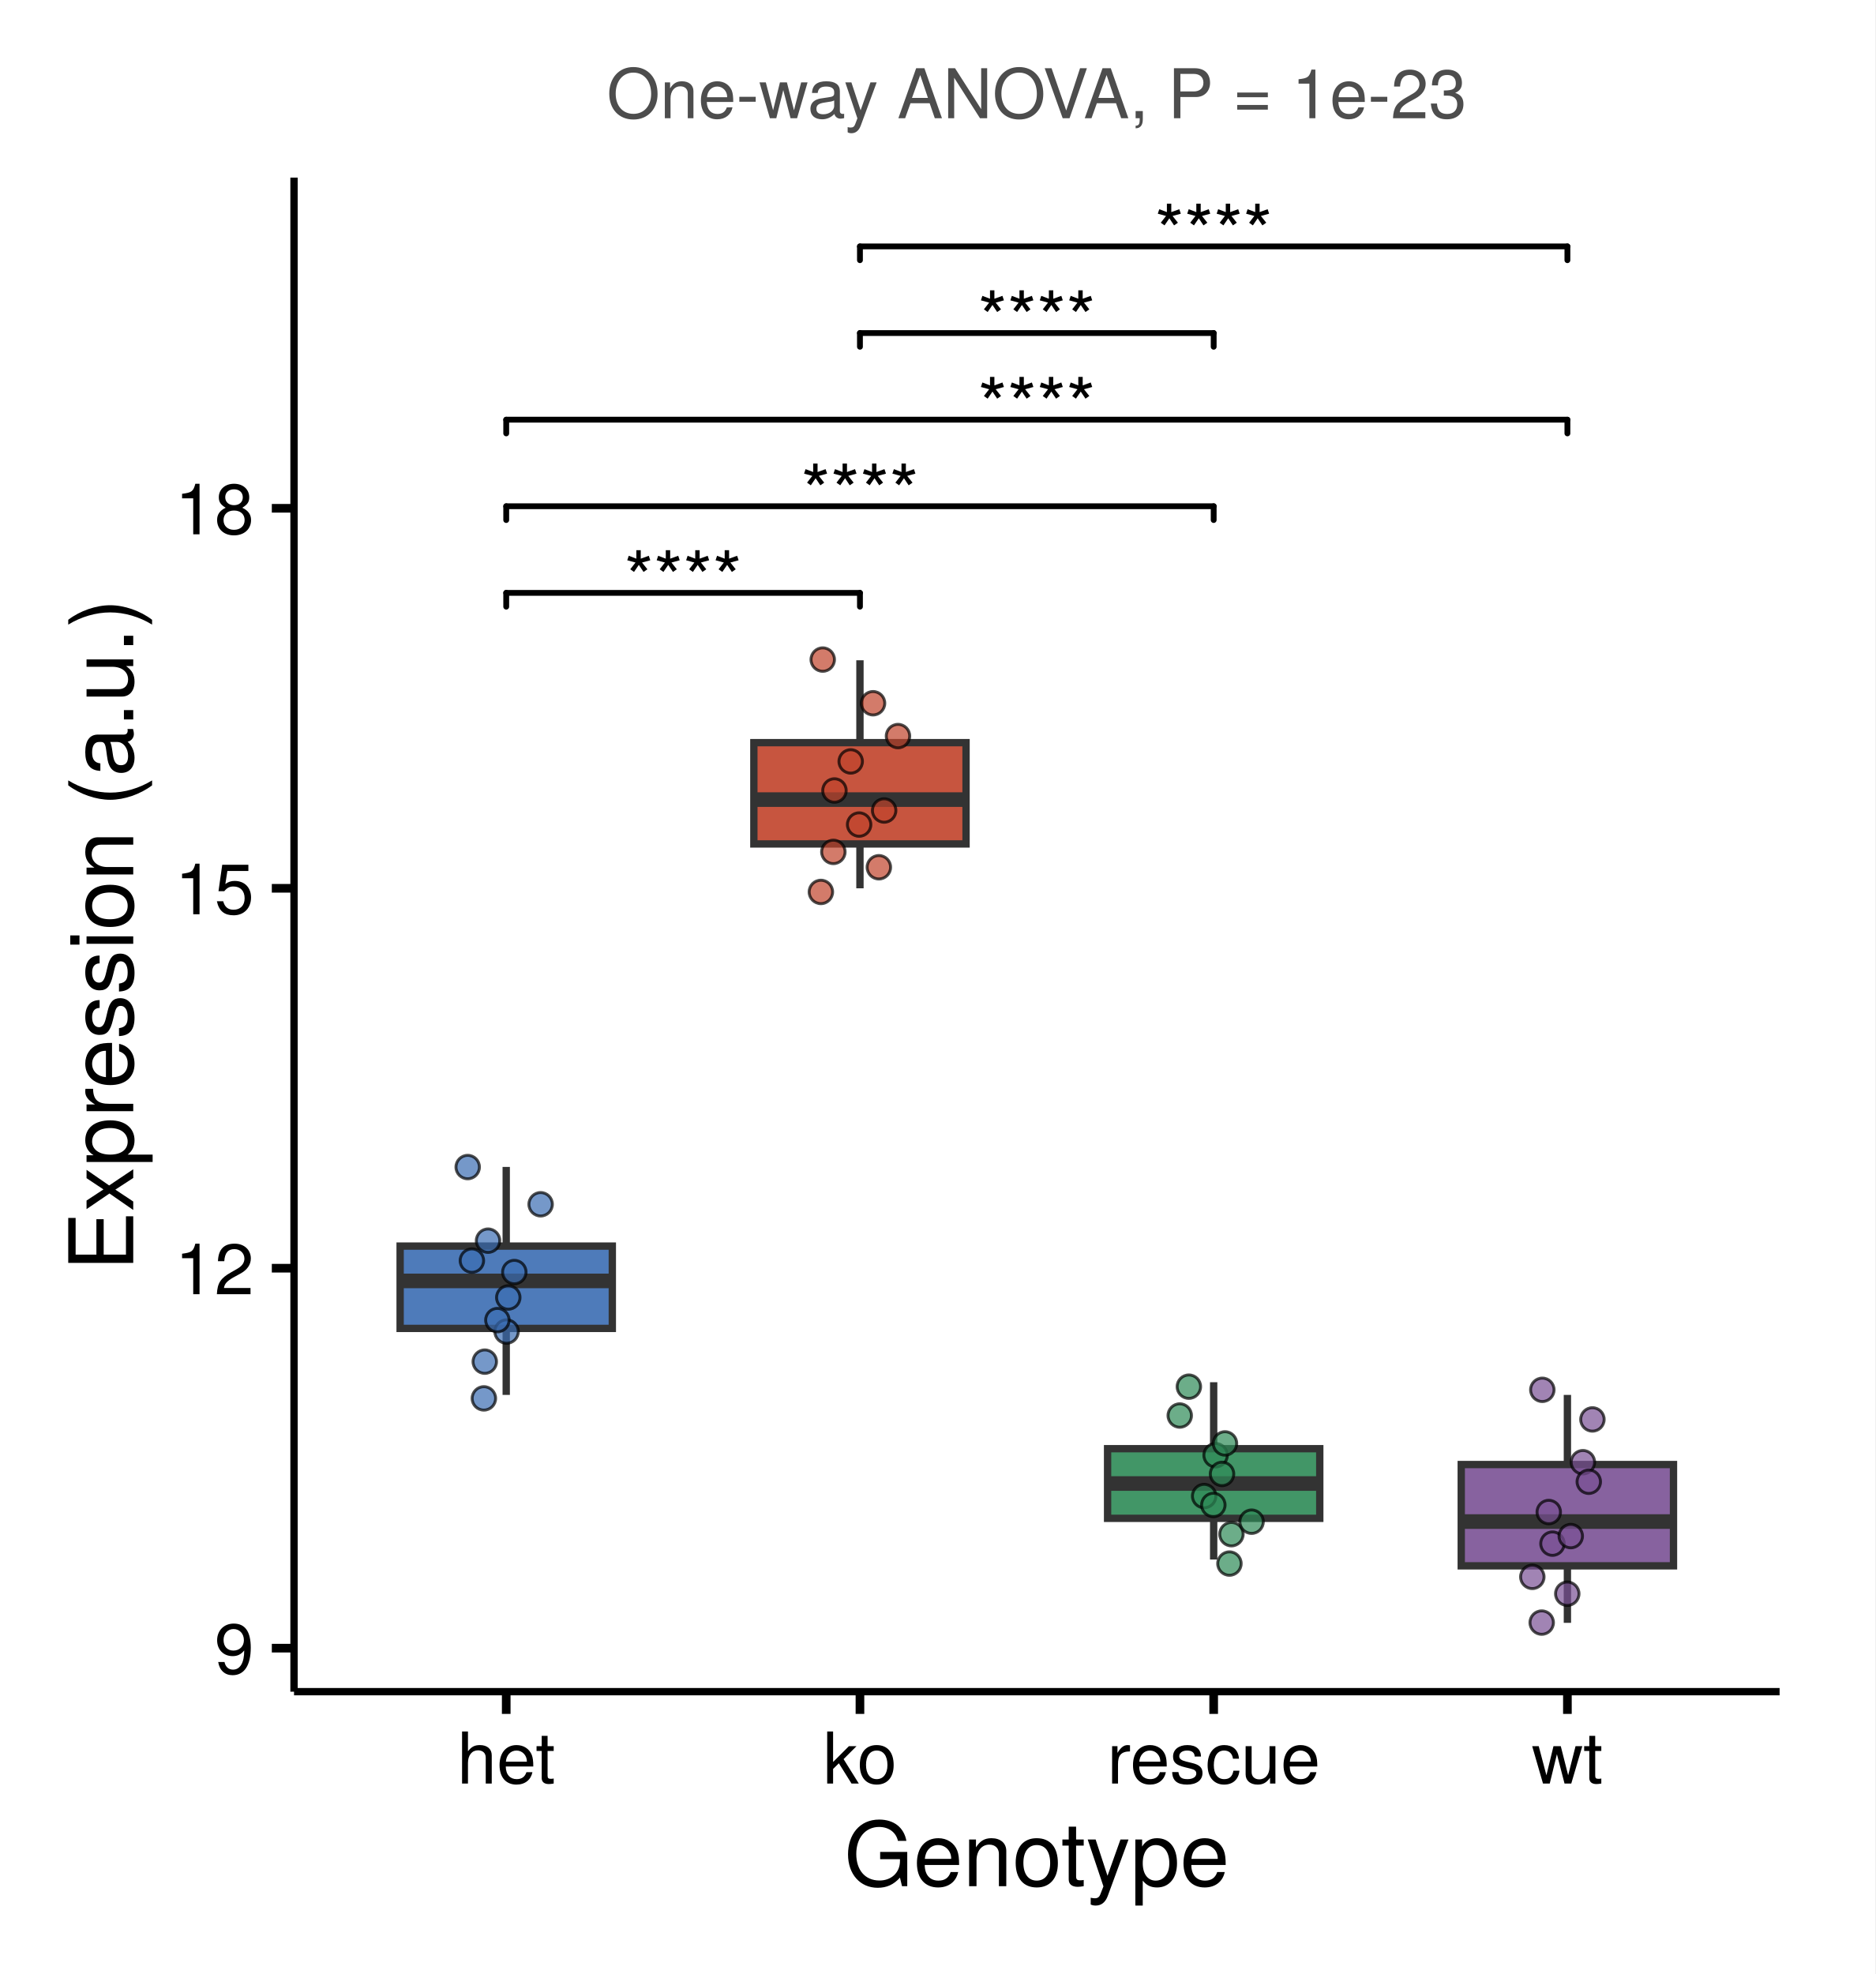
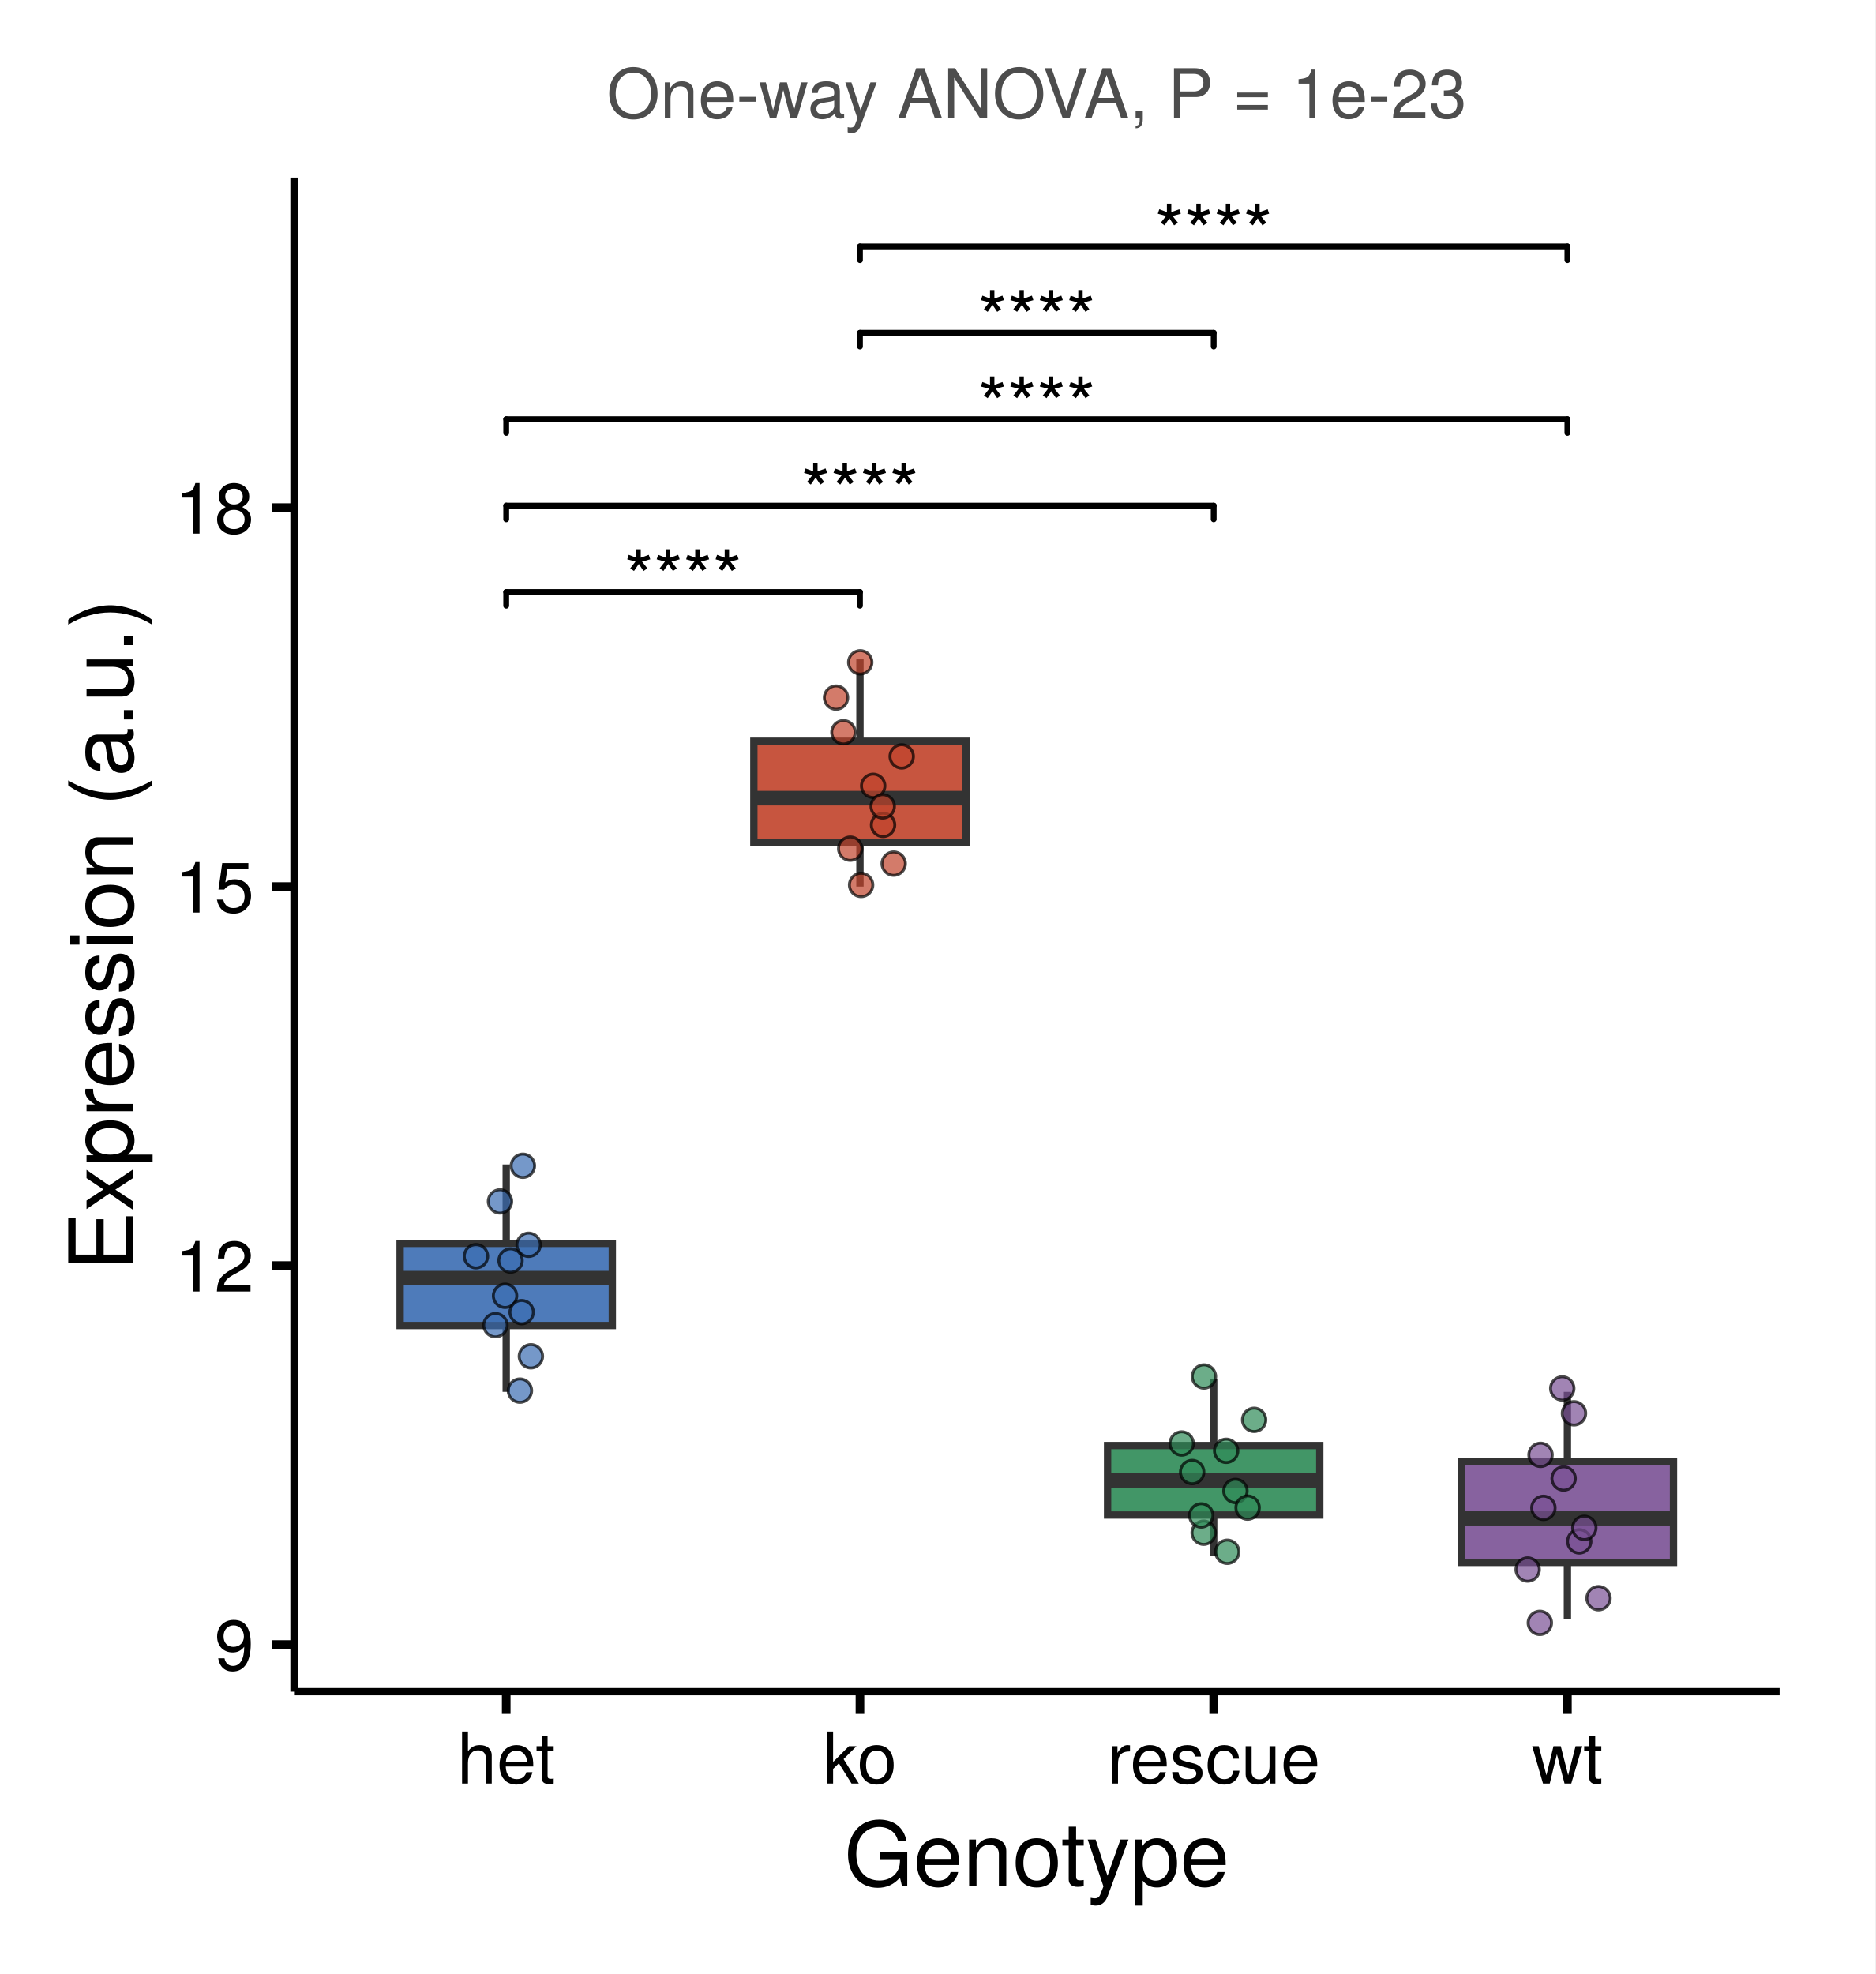
<svg xmlns="http://www.w3.org/2000/svg" class="svglite" width="273.60pt" height="288.00pt" viewBox="0 0 273.60 288.00">
  <defs>
    <style type="text/css">
    .svglite line, .svglite polyline, .svglite polygon, .svglite path, .svglite rect, .svglite circle {
      fill: none;
      stroke: #000000;
      stroke-linecap: round;
      stroke-linejoin: round;
      stroke-miterlimit: 10.00;
    }
    .svglite text {
      white-space: pre;
    }
  </style>
  </defs>
  <rect width="100%" height="100%" style="stroke: none; fill: #FFFFFF;" />
  <defs>
    <clipPath id="cpMC4wMHwyNzMuNjB8MC4wMHwyODguMDA=">
      <rect x="0.00" y="0.00" width="273.60" height="288.00" />
    </clipPath>
  </defs>
  <g clip-path="url(#cpMC4wMHwyNzMuNjB8MC4wMHwyODguMDA=)">
    <rect x="0.00" y="0.00" width="273.60" height="288.00" style="stroke-width: 1.26; stroke: #FFFFFF; fill: #FFFFFF;" />
  </g>
  <defs>
    <clipPath id="cpNDIuOTB8MjU5LjY1fDI1LjkxfDI0Ni44MQ==">
      <rect x="42.90" y="25.91" width="216.76" height="220.90" />
    </clipPath>
  </defs>
  <g clip-path="url(#cpNDIuOTB8MjU5LjY1fDI1LjkxfDI0Ni44MQ==)">
    <rect x="42.90" y="25.91" width="216.76" height="220.90" style="stroke-width: 1.26; stroke: none; fill: #FFFFFF;" />
-     <line x1="73.86" y1="181.80" x2="73.86" y2="170.25" style="stroke-width: 1.07; stroke: #333333; stroke-linecap: butt;" />
-     <line x1="73.86" y1="193.81" x2="73.86" y2="203.51" style="stroke-width: 1.07; stroke: #333333; stroke-linecap: butt;" />
-     <polygon points="58.38,181.80 58.38,193.81 89.34,193.81 89.34,181.80 58.38,181.80 " style="stroke-width: 1.07; stroke: #333333; stroke-linecap: butt; stroke-linejoin: miter; fill: #3B6DB3; fill-opacity: 0.90;" />
-     <line x1="58.38" y1="186.88" x2="89.34" y2="186.88" style="stroke-width: 2.13; stroke: #333333; stroke-linecap: butt; stroke-linejoin: miter;" />
-     <line x1="125.47" y1="108.35" x2="125.47" y2="96.33" style="stroke-width: 1.07; stroke: #333333; stroke-linecap: butt;" />
-     <line x1="125.47" y1="123.13" x2="125.47" y2="129.60" style="stroke-width: 1.07; stroke: #333333; stroke-linecap: butt;" />
-     <polygon points="109.99,108.35 109.99,123.13 140.95,123.13 140.95,108.35 109.99,108.35 " style="stroke-width: 1.07; stroke: #333333; stroke-linecap: butt; stroke-linejoin: miter; fill: #C1432B; fill-opacity: 0.90;" />
-     <line x1="109.99" y1="116.66" x2="140.95" y2="116.66" style="stroke-width: 2.13; stroke: #333333; stroke-linecap: butt; stroke-linejoin: miter;" />
-     <line x1="177.08" y1="211.36" x2="177.08" y2="201.66" style="stroke-width: 1.07; stroke: #333333; stroke-linecap: butt;" />
-     <line x1="177.08" y1="221.52" x2="177.08" y2="227.53" style="stroke-width: 1.07; stroke: #333333; stroke-linecap: butt;" />
-     <polygon points="161.60,211.36 161.60,221.52 192.56,221.52 192.56,211.36 161.60,211.36 " style="stroke-width: 1.07; stroke: #333333; stroke-linecap: butt; stroke-linejoin: miter; fill: #2E8B57; fill-opacity: 0.90;" />
-     <line x1="161.60" y1="216.44" x2="192.56" y2="216.44" style="stroke-width: 2.13; stroke: #333333; stroke-linecap: butt; stroke-linejoin: miter;" />
-     <line x1="228.69" y1="213.67" x2="228.69" y2="203.51" style="stroke-width: 1.07; stroke: #333333; stroke-linecap: butt;" />
-     <line x1="228.69" y1="228.45" x2="228.69" y2="236.77" style="stroke-width: 1.07; stroke: #333333; stroke-linecap: butt;" />
-     <polygon points="213.20,213.67 213.20,228.45 244.17,228.45 244.17,213.67 213.20,213.67 " style="stroke-width: 1.07; stroke: #333333; stroke-linecap: butt; stroke-linejoin: miter; fill: #7A5195; fill-opacity: 0.90;" />
-     <line x1="213.20" y1="221.99" x2="244.17" y2="221.99" style="stroke-width: 2.13; stroke: #333333; stroke-linecap: butt; stroke-linejoin: miter;" />
-     <circle cx="226.51" cy="225.21" r="1.71" style="stroke-width: 0.43; stroke: #000000; stroke-opacity: 0.70; fill: #7A5195; fill-opacity: 0.70;" />
-     <circle cx="230.95" cy="213.33" r="1.71" style="stroke-width: 0.43; stroke: #000000; stroke-opacity: 0.70; fill: #7A5195; fill-opacity: 0.70;" />
-     <circle cx="224.94" cy="236.73" r="1.71" style="stroke-width: 0.43; stroke: #000000; stroke-opacity: 0.70; fill: #7A5195; fill-opacity: 0.70;" />
-     <circle cx="225.03" cy="202.77" r="1.71" style="stroke-width: 0.43; stroke: #000000; stroke-opacity: 0.70; fill: #7A5195; fill-opacity: 0.70;" />
-     <circle cx="225.97" cy="220.60" r="1.71" style="stroke-width: 0.43; stroke: #000000; stroke-opacity: 0.70; fill: #7A5195; fill-opacity: 0.70;" />
-     <circle cx="223.57" cy="230.06" r="1.71" style="stroke-width: 0.43; stroke: #000000; stroke-opacity: 0.70; fill: #7A5195; fill-opacity: 0.70;" />
-     <circle cx="232.34" cy="207.09" r="1.71" style="stroke-width: 0.43; stroke: #000000; stroke-opacity: 0.70; fill: #7A5195; fill-opacity: 0.70;" />
-     <circle cx="229.18" cy="224.11" r="1.71" style="stroke-width: 0.43; stroke: #000000; stroke-opacity: 0.70; fill: #7A5195; fill-opacity: 0.70;" />
-     <circle cx="231.81" cy="216.18" r="1.71" style="stroke-width: 0.43; stroke: #000000; stroke-opacity: 0.70; fill: #7A5195; fill-opacity: 0.70;" />
-     <circle cx="228.67" cy="232.52" r="1.71" style="stroke-width: 0.43; stroke: #000000; stroke-opacity: 0.70; fill: #7A5195; fill-opacity: 0.70;" />
-     <circle cx="73.91" cy="194.27" r="1.71" style="stroke-width: 0.43; stroke: #000000; stroke-opacity: 0.70; fill: #3B6DB3; fill-opacity: 0.70;" />
-     <circle cx="71.21" cy="181.01" r="1.71" style="stroke-width: 0.43; stroke: #000000; stroke-opacity: 0.70; fill: #3B6DB3; fill-opacity: 0.70;" />
-     <circle cx="70.60" cy="204.02" r="1.71" style="stroke-width: 0.43; stroke: #000000; stroke-opacity: 0.70; fill: #3B6DB3; fill-opacity: 0.70;" />
-     <circle cx="68.24" cy="170.27" r="1.71" style="stroke-width: 0.43; stroke: #000000; stroke-opacity: 0.70; fill: #3B6DB3; fill-opacity: 0.70;" />
-     <circle cx="74.16" cy="189.30" r="1.71" style="stroke-width: 0.43; stroke: #000000; stroke-opacity: 0.70; fill: #3B6DB3; fill-opacity: 0.70;" />
-     <circle cx="75.04" cy="185.59" r="1.71" style="stroke-width: 0.43; stroke: #000000; stroke-opacity: 0.70; fill: #3B6DB3; fill-opacity: 0.70;" />
-     <circle cx="70.73" cy="198.66" r="1.71" style="stroke-width: 0.43; stroke: #000000; stroke-opacity: 0.70; fill: #3B6DB3; fill-opacity: 0.70;" />
-     <circle cx="78.88" cy="175.70" r="1.71" style="stroke-width: 0.43; stroke: #000000; stroke-opacity: 0.70; fill: #3B6DB3; fill-opacity: 0.70;" />
-     <circle cx="72.57" cy="192.60" r="1.71" style="stroke-width: 0.43; stroke: #000000; stroke-opacity: 0.70; fill: #3B6DB3; fill-opacity: 0.70;" />
-     <circle cx="68.85" cy="183.92" r="1.71" style="stroke-width: 0.43; stroke: #000000; stroke-opacity: 0.70; fill: #3B6DB3; fill-opacity: 0.70;" />
-     <circle cx="128.23" cy="126.53" r="1.71" style="stroke-width: 0.43; stroke: #000000; stroke-opacity: 0.70; fill: #C1432B; fill-opacity: 0.70;" />
-     <circle cx="124.12" cy="111.09" r="1.71" style="stroke-width: 0.43; stroke: #000000; stroke-opacity: 0.70; fill: #C1432B; fill-opacity: 0.70;" />
-     <circle cx="125.35" cy="120.30" r="1.71" style="stroke-width: 0.43; stroke: #000000; stroke-opacity: 0.70; fill: #C1432B; fill-opacity: 0.70;" />
-     <circle cx="120.04" cy="96.23" r="1.71" style="stroke-width: 0.43; stroke: #000000; stroke-opacity: 0.70; fill: #C1432B; fill-opacity: 0.70;" />
-     <circle cx="119.77" cy="130.13" r="1.71" style="stroke-width: 0.43; stroke: #000000; stroke-opacity: 0.70; fill: #C1432B; fill-opacity: 0.70;" />
-     <circle cx="131.02" cy="107.39" r="1.71" style="stroke-width: 0.43; stroke: #000000; stroke-opacity: 0.70; fill: #C1432B; fill-opacity: 0.70;" />
-     <circle cx="121.75" cy="115.33" r="1.71" style="stroke-width: 0.43; stroke: #000000; stroke-opacity: 0.70; fill: #C1432B; fill-opacity: 0.70;" />
-     <circle cx="121.59" cy="124.29" r="1.71" style="stroke-width: 0.43; stroke: #000000; stroke-opacity: 0.70; fill: #C1432B; fill-opacity: 0.70;" />
-     <circle cx="127.38" cy="102.60" r="1.71" style="stroke-width: 0.43; stroke: #000000; stroke-opacity: 0.70; fill: #C1432B; fill-opacity: 0.70;" />
-     <circle cx="129.00" cy="118.25" r="1.71" style="stroke-width: 0.43; stroke: #000000; stroke-opacity: 0.70; fill: #C1432B; fill-opacity: 0.70;" />
-     <circle cx="175.69" cy="218.27" r="1.71" style="stroke-width: 0.43; stroke: #000000; stroke-opacity: 0.70; fill: #2E8B57; fill-opacity: 0.70;" />
-     <circle cx="172.13" cy="206.52" r="1.71" style="stroke-width: 0.43; stroke: #000000; stroke-opacity: 0.70; fill: #2E8B57; fill-opacity: 0.70;" />
-     <circle cx="179.67" cy="223.83" r="1.71" style="stroke-width: 0.43; stroke: #000000; stroke-opacity: 0.70; fill: #2E8B57; fill-opacity: 0.70;" />
-     <circle cx="173.46" cy="202.31" r="1.71" style="stroke-width: 0.43; stroke: #000000; stroke-opacity: 0.70; fill: #2E8B57; fill-opacity: 0.70;" />
-     <circle cx="182.61" cy="222.01" r="1.71" style="stroke-width: 0.43; stroke: #000000; stroke-opacity: 0.70; fill: #2E8B57; fill-opacity: 0.70;" />
-     <circle cx="177.36" cy="212.31" r="1.71" style="stroke-width: 0.43; stroke: #000000; stroke-opacity: 0.70; fill: #2E8B57; fill-opacity: 0.70;" />
-     <circle cx="178.30" cy="215.04" r="1.71" style="stroke-width: 0.43; stroke: #000000; stroke-opacity: 0.70; fill: #2E8B57; fill-opacity: 0.70;" />
-     <circle cx="179.38" cy="228.12" r="1.71" style="stroke-width: 0.43; stroke: #000000; stroke-opacity: 0.70; fill: #2E8B57; fill-opacity: 0.70;" />
-     <circle cx="178.73" cy="210.59" r="1.71" style="stroke-width: 0.43; stroke: #000000; stroke-opacity: 0.70; fill: #2E8B57; fill-opacity: 0.70;" />
-     <circle cx="177.03" cy="219.57" r="1.71" style="stroke-width: 0.43; stroke: #000000; stroke-opacity: 0.70; fill: #2E8B57; fill-opacity: 0.70;" />
-     <text x="99.67" y="88.32" text-anchor="middle" style="font-size: 11.04px; font-weight: 0; font-family: &quot;TeX Gyre Heros&quot;;" textLength="17.16px" lengthAdjust="spacingAndGlyphs">****</text>
-     <line x1="73.86" y1="88.51" x2="73.86" y2="86.50" style="stroke-width: 0.85;" />
-     <line x1="73.86" y1="86.50" x2="125.47" y2="86.50" style="stroke-width: 0.85;" />
-     <line x1="125.47" y1="86.50" x2="125.47" y2="88.51" style="stroke-width: 0.85;" />
-     <text x="125.47" y="75.68" text-anchor="middle" style="font-size: 11.04px; font-weight: 0; font-family: &quot;TeX Gyre Heros&quot;;" textLength="17.16px" lengthAdjust="spacingAndGlyphs">****</text>
-     <line x1="73.86" y1="75.87" x2="73.86" y2="73.86" style="stroke-width: 0.85;" />
-     <line x1="73.86" y1="73.86" x2="177.08" y2="73.86" style="stroke-width: 0.85;" />
-     <line x1="177.08" y1="73.86" x2="177.08" y2="75.87" style="stroke-width: 0.85;" />
-     <text x="151.27" y="63.04" text-anchor="middle" style="font-size: 11.04px; font-weight: 0; font-family: &quot;TeX Gyre Heros&quot;;" textLength="17.16px" lengthAdjust="spacingAndGlyphs">****</text>
-     <line x1="73.86" y1="63.23" x2="73.86" y2="61.23" style="stroke-width: 0.85;" />
-     <line x1="73.86" y1="61.23" x2="228.69" y2="61.23" style="stroke-width: 0.85;" />
-     <line x1="228.69" y1="61.23" x2="228.69" y2="63.23" style="stroke-width: 0.85;" />
-     <text x="151.27" y="50.40" text-anchor="middle" style="font-size: 11.04px; font-weight: 0; font-family: &quot;TeX Gyre Heros&quot;;" textLength="17.16px" lengthAdjust="spacingAndGlyphs">****</text>
-     <line x1="125.47" y1="50.59" x2="125.47" y2="48.59" style="stroke-width: 0.85;" />
-     <line x1="125.47" y1="48.59" x2="177.08" y2="48.59" style="stroke-width: 0.85;" />
-     <line x1="177.08" y1="48.59" x2="177.08" y2="50.59" style="stroke-width: 0.85;" />
+     <line x1="73.86" y1="181.41" x2="73.86" y2="169.89" style="stroke-width: 1.07; stroke: #333333; stroke-linecap: butt;" />
+     <line x1="73.86" y1="193.39" x2="73.86" y2="203.07" style="stroke-width: 1.07; stroke: #333333; stroke-linecap: butt;" />
+     <polygon points="58.38,181.41 58.38,193.39 89.34,193.39 89.34,181.41 58.38,181.41 " style="stroke-width: 1.07; stroke: #333333; stroke-linecap: butt; stroke-linejoin: miter; fill: #3B6DB3; fill-opacity: 0.90;" />
+     <line x1="58.38" y1="186.48" x2="89.34" y2="186.48" style="stroke-width: 2.13; stroke: #333333; stroke-linecap: butt; stroke-linejoin: miter;" />
+     <line x1="125.47" y1="108.15" x2="125.47" y2="96.18" style="stroke-width: 1.07; stroke: #333333; stroke-linecap: butt;" />
+     <line x1="125.47" y1="122.90" x2="125.47" y2="129.35" style="stroke-width: 1.07; stroke: #333333; stroke-linecap: butt;" />
+     <polygon points="109.99,108.15 109.99,122.90 140.95,122.90 140.95,108.15 109.99,108.15 " style="stroke-width: 1.07; stroke: #333333; stroke-linecap: butt; stroke-linejoin: miter; fill: #C1432B; fill-opacity: 0.90;" />
+     <line x1="109.99" y1="116.45" x2="140.95" y2="116.45" style="stroke-width: 2.13; stroke: #333333; stroke-linecap: butt; stroke-linejoin: miter;" />
+     <line x1="177.08" y1="210.90" x2="177.08" y2="201.22" style="stroke-width: 1.07; stroke: #333333; stroke-linecap: butt;" />
+     <line x1="177.08" y1="221.04" x2="177.08" y2="227.03" style="stroke-width: 1.07; stroke: #333333; stroke-linecap: butt;" />
+     <polygon points="161.60,210.90 161.60,221.04 192.56,221.04 192.56,210.90 161.60,210.90 " style="stroke-width: 1.07; stroke: #333333; stroke-linecap: butt; stroke-linejoin: miter; fill: #2E8B57; fill-opacity: 0.90;" />
+     <line x1="161.60" y1="215.97" x2="192.56" y2="215.97" style="stroke-width: 2.13; stroke: #333333; stroke-linecap: butt; stroke-linejoin: miter;" />
+     <line x1="228.69" y1="213.20" x2="228.69" y2="203.07" style="stroke-width: 1.07; stroke: #333333; stroke-linecap: butt;" />
+     <line x1="228.69" y1="227.95" x2="228.69" y2="236.24" style="stroke-width: 1.07; stroke: #333333; stroke-linecap: butt;" />
+     <polygon points="213.20,213.20 213.20,227.95 244.17,227.95 244.17,213.20 213.20,213.20 " style="stroke-width: 1.07; stroke: #333333; stroke-linecap: butt; stroke-linejoin: miter; fill: #7A5195; fill-opacity: 0.90;" />
+     <line x1="213.20" y1="221.50" x2="244.17" y2="221.50" style="stroke-width: 2.13; stroke: #333333; stroke-linecap: butt; stroke-linejoin: miter;" />
+     <circle cx="230.42" cy="224.88" r="1.71" style="stroke-width: 0.43; stroke: #000000; stroke-opacity: 0.70; fill: #7A5195; fill-opacity: 0.70;" />
+     <circle cx="224.77" cy="212.26" r="1.71" style="stroke-width: 0.43; stroke: #000000; stroke-opacity: 0.70; fill: #7A5195; fill-opacity: 0.70;" />
+     <circle cx="224.67" cy="236.77" r="1.71" style="stroke-width: 0.43; stroke: #000000; stroke-opacity: 0.70; fill: #7A5195; fill-opacity: 0.70;" />
+     <circle cx="227.94" cy="202.57" r="1.71" style="stroke-width: 0.43; stroke: #000000; stroke-opacity: 0.70; fill: #7A5195; fill-opacity: 0.70;" />
+     <circle cx="225.19" cy="219.99" r="1.71" style="stroke-width: 0.43; stroke: #000000; stroke-opacity: 0.70; fill: #7A5195; fill-opacity: 0.70;" />
+     <circle cx="222.89" cy="228.99" r="1.71" style="stroke-width: 0.43; stroke: #000000; stroke-opacity: 0.70; fill: #7A5195; fill-opacity: 0.70;" />
+     <circle cx="229.65" cy="206.20" r="1.71" style="stroke-width: 0.43; stroke: #000000; stroke-opacity: 0.70; fill: #7A5195; fill-opacity: 0.70;" />
+     <circle cx="231.16" cy="222.91" r="1.71" style="stroke-width: 0.43; stroke: #000000; stroke-opacity: 0.70; fill: #7A5195; fill-opacity: 0.70;" />
+     <circle cx="228.14" cy="215.71" r="1.71" style="stroke-width: 0.43; stroke: #000000; stroke-opacity: 0.70; fill: #7A5195; fill-opacity: 0.70;" />
+     <circle cx="233.23" cy="233.17" r="1.71" style="stroke-width: 0.43; stroke: #000000; stroke-opacity: 0.70; fill: #7A5195; fill-opacity: 0.70;" />
+     <circle cx="72.29" cy="193.34" r="1.71" style="stroke-width: 0.43; stroke: #000000; stroke-opacity: 0.70; fill: #3B6DB3; fill-opacity: 0.70;" />
+     <circle cx="77.13" cy="181.61" r="1.71" style="stroke-width: 0.43; stroke: #000000; stroke-opacity: 0.70; fill: #3B6DB3; fill-opacity: 0.70;" />
+     <circle cx="75.86" cy="202.89" r="1.71" style="stroke-width: 0.43; stroke: #000000; stroke-opacity: 0.70; fill: #3B6DB3; fill-opacity: 0.70;" />
+     <circle cx="76.29" cy="170.08" r="1.71" style="stroke-width: 0.43; stroke: #000000; stroke-opacity: 0.70; fill: #3B6DB3; fill-opacity: 0.70;" />
+     <circle cx="73.69" cy="189.05" r="1.71" style="stroke-width: 0.43; stroke: #000000; stroke-opacity: 0.70; fill: #3B6DB3; fill-opacity: 0.70;" />
+     <circle cx="74.49" cy="183.91" r="1.71" style="stroke-width: 0.43; stroke: #000000; stroke-opacity: 0.70; fill: #3B6DB3; fill-opacity: 0.70;" />
+     <circle cx="77.46" cy="197.88" r="1.71" style="stroke-width: 0.43; stroke: #000000; stroke-opacity: 0.70; fill: #3B6DB3; fill-opacity: 0.70;" />
+     <circle cx="72.95" cy="175.28" r="1.71" style="stroke-width: 0.43; stroke: #000000; stroke-opacity: 0.70; fill: #3B6DB3; fill-opacity: 0.70;" />
+     <circle cx="76.11" cy="191.44" r="1.71" style="stroke-width: 0.43; stroke: #000000; stroke-opacity: 0.70; fill: #3B6DB3; fill-opacity: 0.70;" />
+     <circle cx="69.45" cy="183.28" r="1.71" style="stroke-width: 0.43; stroke: #000000; stroke-opacity: 0.70; fill: #3B6DB3; fill-opacity: 0.70;" />
+     <circle cx="130.39" cy="126.00" r="1.71" style="stroke-width: 0.43; stroke: #000000; stroke-opacity: 0.70; fill: #C1432B; fill-opacity: 0.70;" />
+     <circle cx="131.56" cy="110.36" r="1.71" style="stroke-width: 0.43; stroke: #000000; stroke-opacity: 0.70; fill: #C1432B; fill-opacity: 0.70;" />
+     <circle cx="128.84" cy="120.35" r="1.71" style="stroke-width: 0.43; stroke: #000000; stroke-opacity: 0.70; fill: #C1432B; fill-opacity: 0.70;" />
+     <circle cx="125.51" cy="96.63" r="1.71" style="stroke-width: 0.43; stroke: #000000; stroke-opacity: 0.70; fill: #C1432B; fill-opacity: 0.70;" />
+     <circle cx="125.64" cy="129.11" r="1.71" style="stroke-width: 0.43; stroke: #000000; stroke-opacity: 0.70; fill: #C1432B; fill-opacity: 0.70;" />
+     <circle cx="123.06" cy="106.83" r="1.71" style="stroke-width: 0.43; stroke: #000000; stroke-opacity: 0.70; fill: #C1432B; fill-opacity: 0.70;" />
+     <circle cx="127.40" cy="114.65" r="1.71" style="stroke-width: 0.43; stroke: #000000; stroke-opacity: 0.70; fill: #C1432B; fill-opacity: 0.70;" />
+     <circle cx="124.05" cy="123.82" r="1.71" style="stroke-width: 0.43; stroke: #000000; stroke-opacity: 0.70; fill: #C1432B; fill-opacity: 0.70;" />
+     <circle cx="121.98" cy="101.78" r="1.71" style="stroke-width: 0.43; stroke: #000000; stroke-opacity: 0.70; fill: #C1432B; fill-opacity: 0.70;" />
+     <circle cx="128.79" cy="117.65" r="1.71" style="stroke-width: 0.43; stroke: #000000; stroke-opacity: 0.70; fill: #C1432B; fill-opacity: 0.70;" />
+     <circle cx="180.25" cy="217.53" r="1.71" style="stroke-width: 0.43; stroke: #000000; stroke-opacity: 0.70; fill: #2E8B57; fill-opacity: 0.70;" />
+     <circle cx="182.98" cy="207.15" r="1.71" style="stroke-width: 0.43; stroke: #000000; stroke-opacity: 0.70; fill: #2E8B57; fill-opacity: 0.70;" />
+     <circle cx="175.62" cy="223.62" r="1.71" style="stroke-width: 0.43; stroke: #000000; stroke-opacity: 0.70; fill: #2E8B57; fill-opacity: 0.70;" />
+     <circle cx="175.66" cy="200.83" r="1.71" style="stroke-width: 0.43; stroke: #000000; stroke-opacity: 0.70; fill: #2E8B57; fill-opacity: 0.70;" />
+     <circle cx="175.26" cy="221.10" r="1.71" style="stroke-width: 0.43; stroke: #000000; stroke-opacity: 0.70; fill: #2E8B57; fill-opacity: 0.70;" />
+     <circle cx="178.90" cy="211.67" r="1.71" style="stroke-width: 0.43; stroke: #000000; stroke-opacity: 0.70; fill: #2E8B57; fill-opacity: 0.70;" />
+     <circle cx="173.94" cy="214.76" r="1.71" style="stroke-width: 0.43; stroke: #000000; stroke-opacity: 0.70; fill: #2E8B57; fill-opacity: 0.70;" />
+     <circle cx="179.06" cy="226.40" r="1.71" style="stroke-width: 0.43; stroke: #000000; stroke-opacity: 0.70; fill: #2E8B57; fill-opacity: 0.70;" />
+     <circle cx="172.41" cy="210.60" r="1.71" style="stroke-width: 0.43; stroke: #000000; stroke-opacity: 0.70; fill: #2E8B57; fill-opacity: 0.70;" />
+     <circle cx="182.03" cy="219.96" r="1.71" style="stroke-width: 0.43; stroke: #000000; stroke-opacity: 0.70; fill: #2E8B57; fill-opacity: 0.70;" />
+     <text x="99.67" y="88.18" text-anchor="middle" style="font-size: 11.04px; font-weight: 0; font-family: &quot;TeX Gyre Heros&quot;;" textLength="17.16px" lengthAdjust="spacingAndGlyphs">****</text>
+     <line x1="73.86" y1="88.37" x2="73.86" y2="86.37" style="stroke-width: 0.85;" />
+     <line x1="73.86" y1="86.37" x2="125.47" y2="86.37" style="stroke-width: 0.85;" />
+     <line x1="125.47" y1="86.37" x2="125.47" y2="88.37" style="stroke-width: 0.85;" />
+     <text x="125.47" y="75.58" text-anchor="middle" style="font-size: 11.04px; font-weight: 0; font-family: &quot;TeX Gyre Heros&quot;;" textLength="17.16px" lengthAdjust="spacingAndGlyphs">****</text>
+     <line x1="73.86" y1="75.77" x2="73.86" y2="73.77" style="stroke-width: 0.85;" />
+     <line x1="73.86" y1="73.77" x2="177.08" y2="73.77" style="stroke-width: 0.85;" />
+     <line x1="177.08" y1="73.77" x2="177.08" y2="75.77" style="stroke-width: 0.85;" />
+     <text x="151.27" y="62.97" text-anchor="middle" style="font-size: 11.04px; font-weight: 0; font-family: &quot;TeX Gyre Heros&quot;;" textLength="17.16px" lengthAdjust="spacingAndGlyphs">****</text>
+     <line x1="73.86" y1="63.16" x2="73.86" y2="61.16" style="stroke-width: 0.85;" />
+     <line x1="73.86" y1="61.16" x2="228.69" y2="61.16" style="stroke-width: 0.85;" />
+     <line x1="228.69" y1="61.16" x2="228.69" y2="63.16" style="stroke-width: 0.85;" />
+     <text x="151.27" y="50.37" text-anchor="middle" style="font-size: 11.04px; font-weight: 0; font-family: &quot;TeX Gyre Heros&quot;;" textLength="17.16px" lengthAdjust="spacingAndGlyphs">****</text>
+     <line x1="125.47" y1="50.56" x2="125.47" y2="48.55" style="stroke-width: 0.85;" />
+     <line x1="125.47" y1="48.55" x2="177.08" y2="48.55" style="stroke-width: 0.85;" />
+     <line x1="177.08" y1="48.55" x2="177.08" y2="50.56" style="stroke-width: 0.85;" />
    <text x="177.08" y="37.76" text-anchor="middle" style="font-size: 11.04px; font-weight: 0; font-family: &quot;TeX Gyre Heros&quot;;" textLength="17.16px" lengthAdjust="spacingAndGlyphs">****</text>
-     <line x1="125.47" y1="37.96" x2="125.47" y2="35.95" style="stroke-width: 0.85;" />
+     <line x1="125.47" y1="37.95" x2="125.47" y2="35.95" style="stroke-width: 0.85;" />
    <line x1="125.47" y1="35.95" x2="228.69" y2="35.95" style="stroke-width: 0.85;" />
-     <line x1="228.69" y1="35.95" x2="228.69" y2="37.96" style="stroke-width: 0.85;" />
+     <line x1="228.69" y1="35.95" x2="228.69" y2="37.95" style="stroke-width: 0.85;" />
  </g>
  <g clip-path="url(#cpMC4wMHwyNzMuNjB8MC4wMHwyODguMDA=)">
    <polyline points="42.90,246.81 42.90,25.91 " style="stroke-width: 1.07; stroke-linecap: butt;" />
-     <text x="37.07" y="244.25" text-anchor="end" style="font-size: 10.40px; font-weight: 0; font-family: &quot;TeX Gyre Heros&quot;;" textLength="5.77px" lengthAdjust="spacingAndGlyphs">9</text>
-     <text x="37.07" y="188.82" text-anchor="end" style="font-size: 10.40px; font-weight: 0; font-family: &quot;TeX Gyre Heros&quot;;" textLength="11.55px" lengthAdjust="spacingAndGlyphs">12</text>
-     <text x="37.07" y="133.38" text-anchor="end" style="font-size: 10.40px; font-weight: 0; font-family: &quot;TeX Gyre Heros&quot;;" textLength="11.55px" lengthAdjust="spacingAndGlyphs">15</text>
-     <text x="37.07" y="77.95" text-anchor="end" style="font-size: 10.40px; font-weight: 0; font-family: &quot;TeX Gyre Heros&quot;;" textLength="11.55px" lengthAdjust="spacingAndGlyphs">18</text>
-     <polyline points="39.66,240.46 42.90,240.46 " style="stroke-width: 1.26; stroke-linecap: butt;" />
-     <polyline points="39.66,185.03 42.90,185.03 " style="stroke-width: 1.26; stroke-linecap: butt;" />
-     <polyline points="39.66,129.60 42.90,129.60 " style="stroke-width: 1.26; stroke-linecap: butt;" />
-     <polyline points="39.66,74.16 42.90,74.16 " style="stroke-width: 1.26; stroke-linecap: butt;" />
+     <text x="37.07" y="243.71" text-anchor="end" style="font-size: 10.40px; font-weight: 0; font-family: &quot;TeX Gyre Heros&quot;;" textLength="5.77px" lengthAdjust="spacingAndGlyphs">9</text>
+     <text x="37.07" y="188.43" text-anchor="end" style="font-size: 10.40px; font-weight: 0; font-family: &quot;TeX Gyre Heros&quot;;" textLength="11.55px" lengthAdjust="spacingAndGlyphs">12</text>
+     <text x="37.07" y="133.14" text-anchor="end" style="font-size: 10.40px; font-weight: 0; font-family: &quot;TeX Gyre Heros&quot;;" textLength="11.55px" lengthAdjust="spacingAndGlyphs">15</text>
+     <text x="37.07" y="77.85" text-anchor="end" style="font-size: 10.40px; font-weight: 0; font-family: &quot;TeX Gyre Heros&quot;;" textLength="11.55px" lengthAdjust="spacingAndGlyphs">18</text>
+     <polyline points="39.66,239.93 42.90,239.93 " style="stroke-width: 1.26; stroke-linecap: butt;" />
+     <polyline points="39.66,184.64 42.90,184.64 " style="stroke-width: 1.26; stroke-linecap: butt;" />
+     <polyline points="39.66,129.35 42.90,129.35 " style="stroke-width: 1.26; stroke-linecap: butt;" />
+     <polyline points="39.66,74.06 42.90,74.06 " style="stroke-width: 1.26; stroke-linecap: butt;" />
    <polyline points="42.90,246.81 259.65,246.81 " style="stroke-width: 1.07; stroke-linecap: butt;" />
    <polyline points="73.86,250.05 73.86,246.81 " style="stroke-width: 1.26; stroke-linecap: butt;" />
    <polyline points="125.47,250.05 125.47,246.81 " style="stroke-width: 1.26; stroke-linecap: butt;" />
    <polyline points="177.08,250.05 177.08,246.81 " style="stroke-width: 1.26; stroke-linecap: butt;" />
    <polyline points="228.69,250.05 228.69,246.81 " style="stroke-width: 1.26; stroke-linecap: butt;" />
    <text x="73.86" y="260.21" text-anchor="middle" style="font-size: 10.40px; font-weight: 0; font-family: &quot;TeX Gyre Heros&quot;;" textLength="14.44px" lengthAdjust="spacingAndGlyphs">het</text>
    <text x="125.47" y="260.21" text-anchor="middle" style="font-size: 10.40px; font-weight: 0; font-family: &quot;TeX Gyre Heros&quot;;" textLength="10.97px" lengthAdjust="spacingAndGlyphs">ko</text>
    <text x="177.08" y="260.21" text-anchor="middle" style="font-size: 10.40px; font-weight: 0; font-family: &quot;TeX Gyre Heros&quot;;" textLength="31.18px" lengthAdjust="spacingAndGlyphs">rescue</text>
    <text x="228.69" y="260.21" text-anchor="middle" style="font-size: 10.40px; font-weight: 0; font-family: &quot;TeX Gyre Heros&quot;;" textLength="10.39px" lengthAdjust="spacingAndGlyphs">wt</text>
    <text x="151.27" y="275.19" text-anchor="middle" style="font-size: 13.00px; font-weight: 0; font-family: &quot;TeX Gyre Heros&quot;;" textLength="56.38px" lengthAdjust="spacingAndGlyphs">Genotype</text>
    <text transform="translate(19.44,136.36) rotate(-90)" text-anchor="middle" style="font-size: 13.00px; font-weight: 0; font-family: &quot;TeX Gyre Heros&quot;;" textLength="98.26px" lengthAdjust="spacingAndGlyphs">Expression (a.u.)</text>
    <text x="151.27" y="17.25" text-anchor="middle" style="font-size: 10.00px; font-weight: 0;fill: #4D4D4D; font-family: &quot;TeX Gyre Heros&quot;;" textLength="126.99px" lengthAdjust="spacingAndGlyphs">One-way ANOVA, P = 1e-23</text>
  </g>
</svg>
